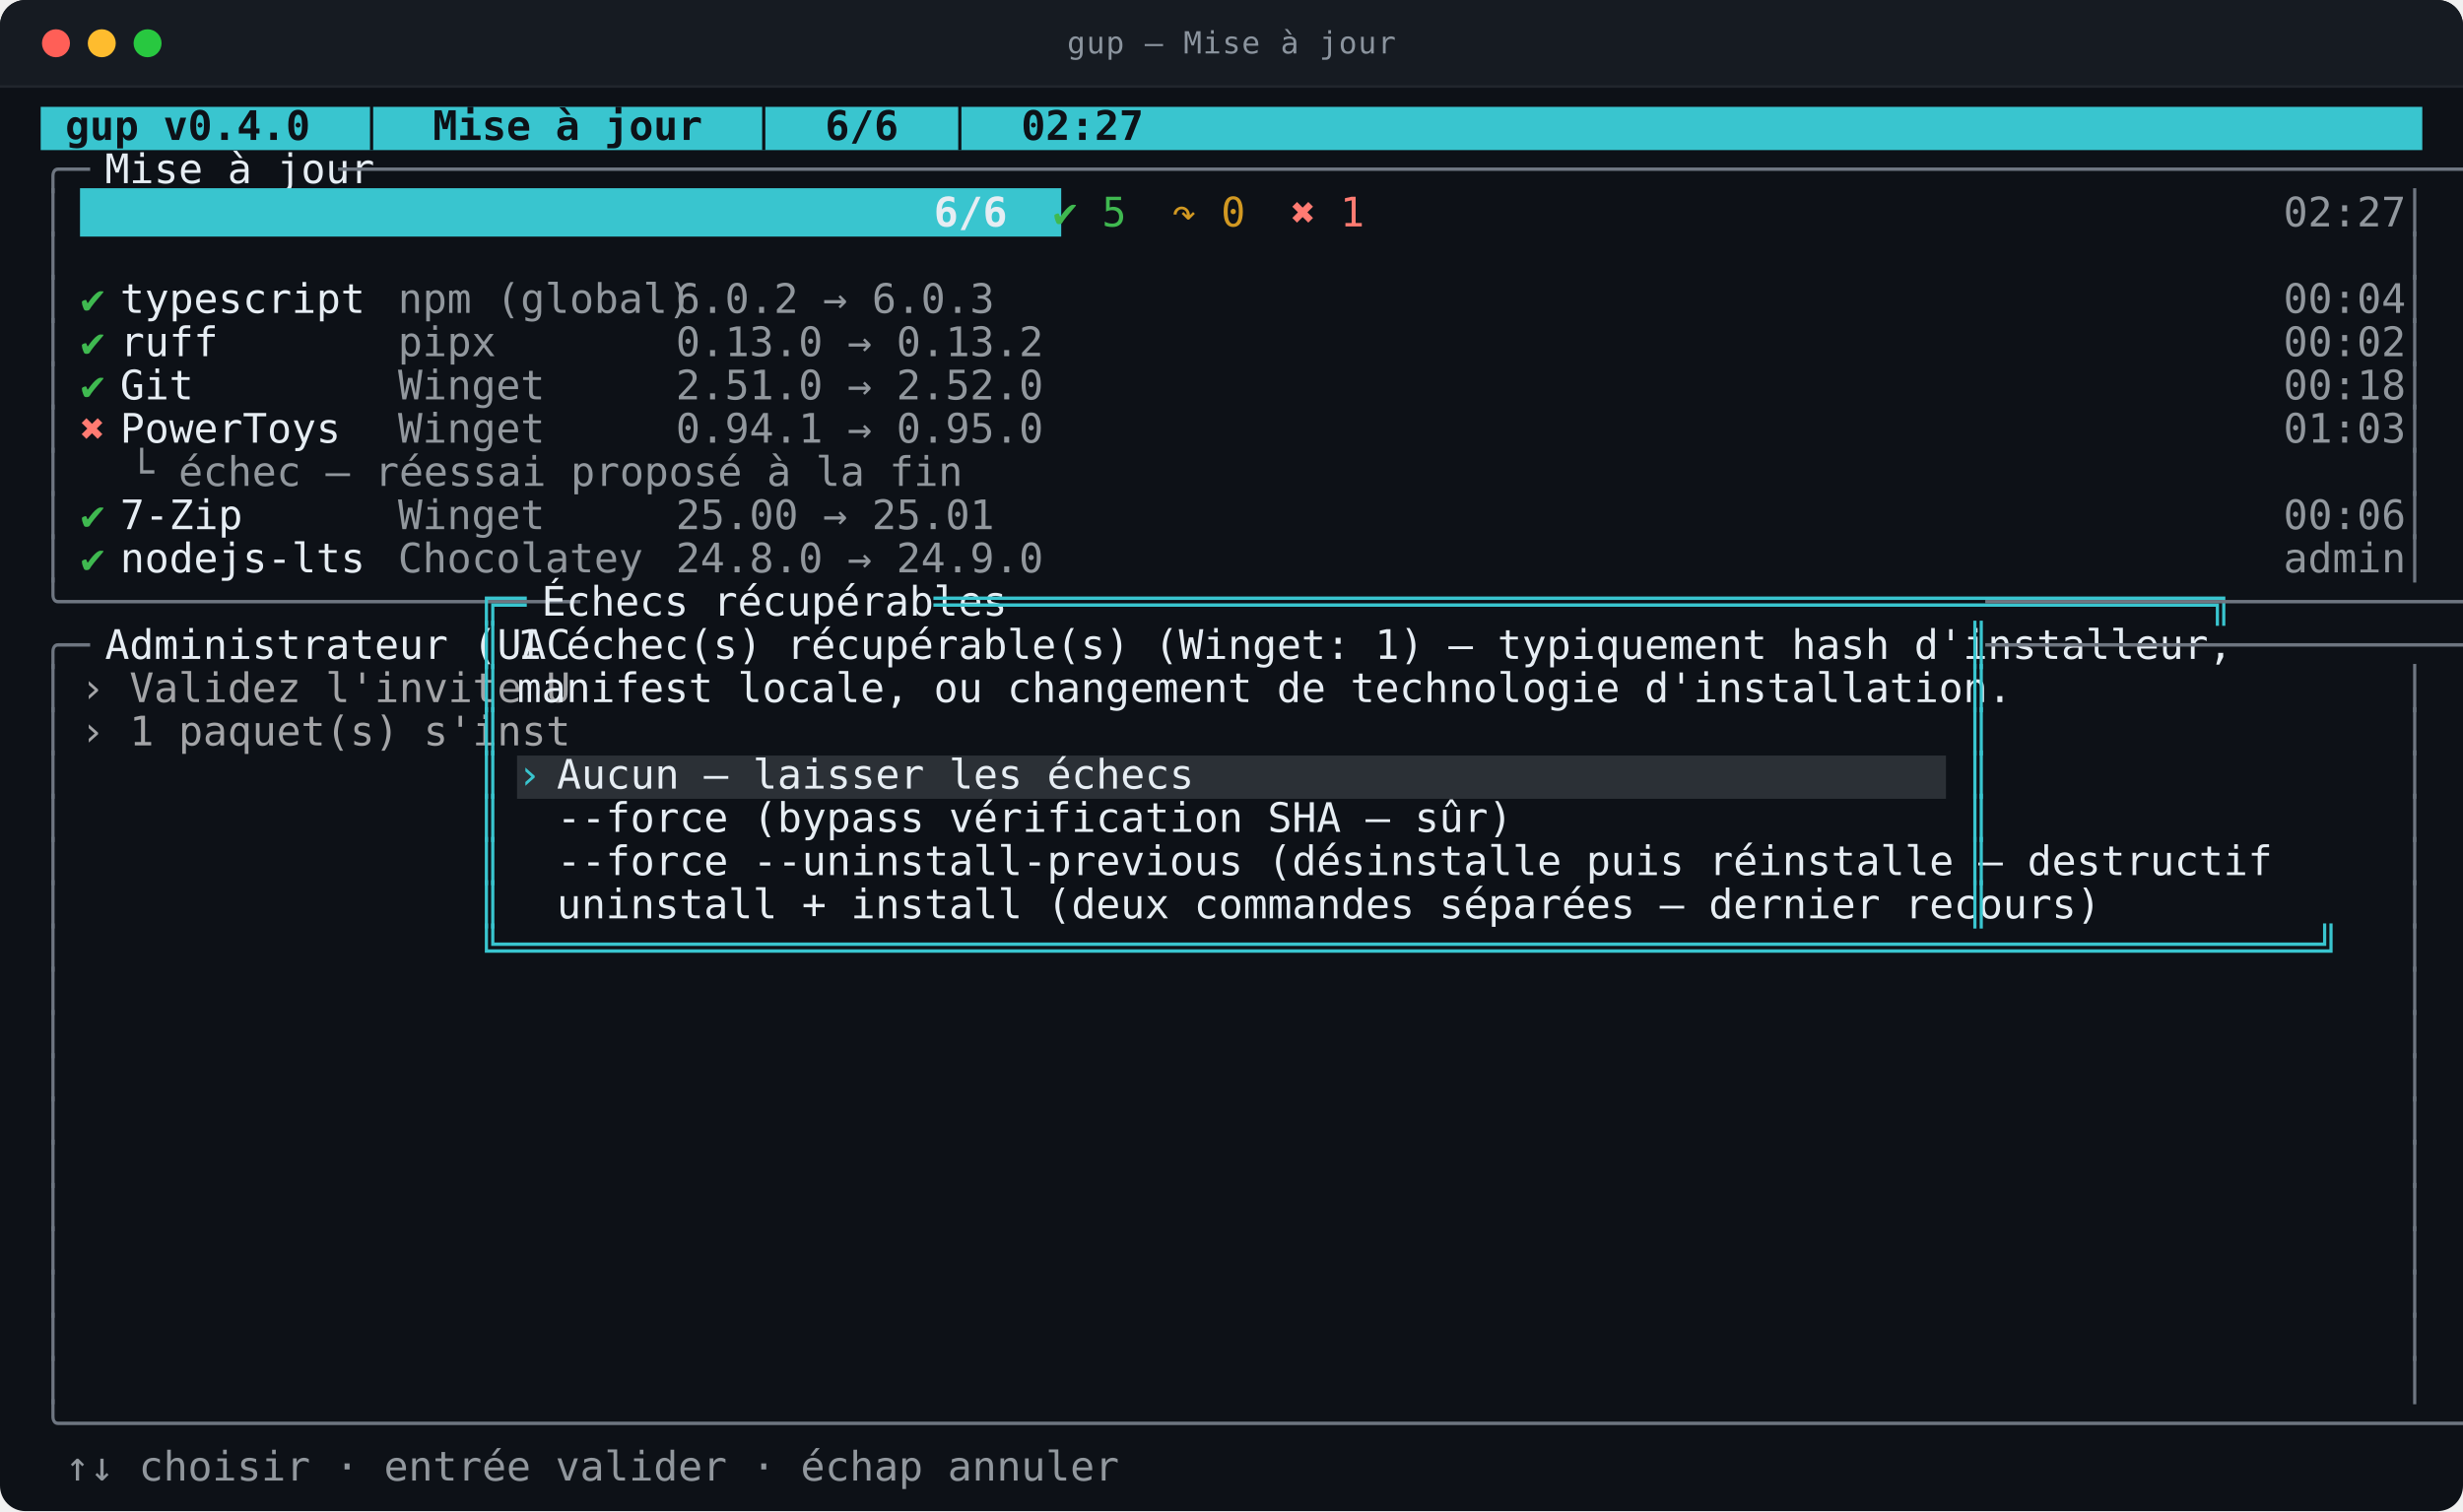
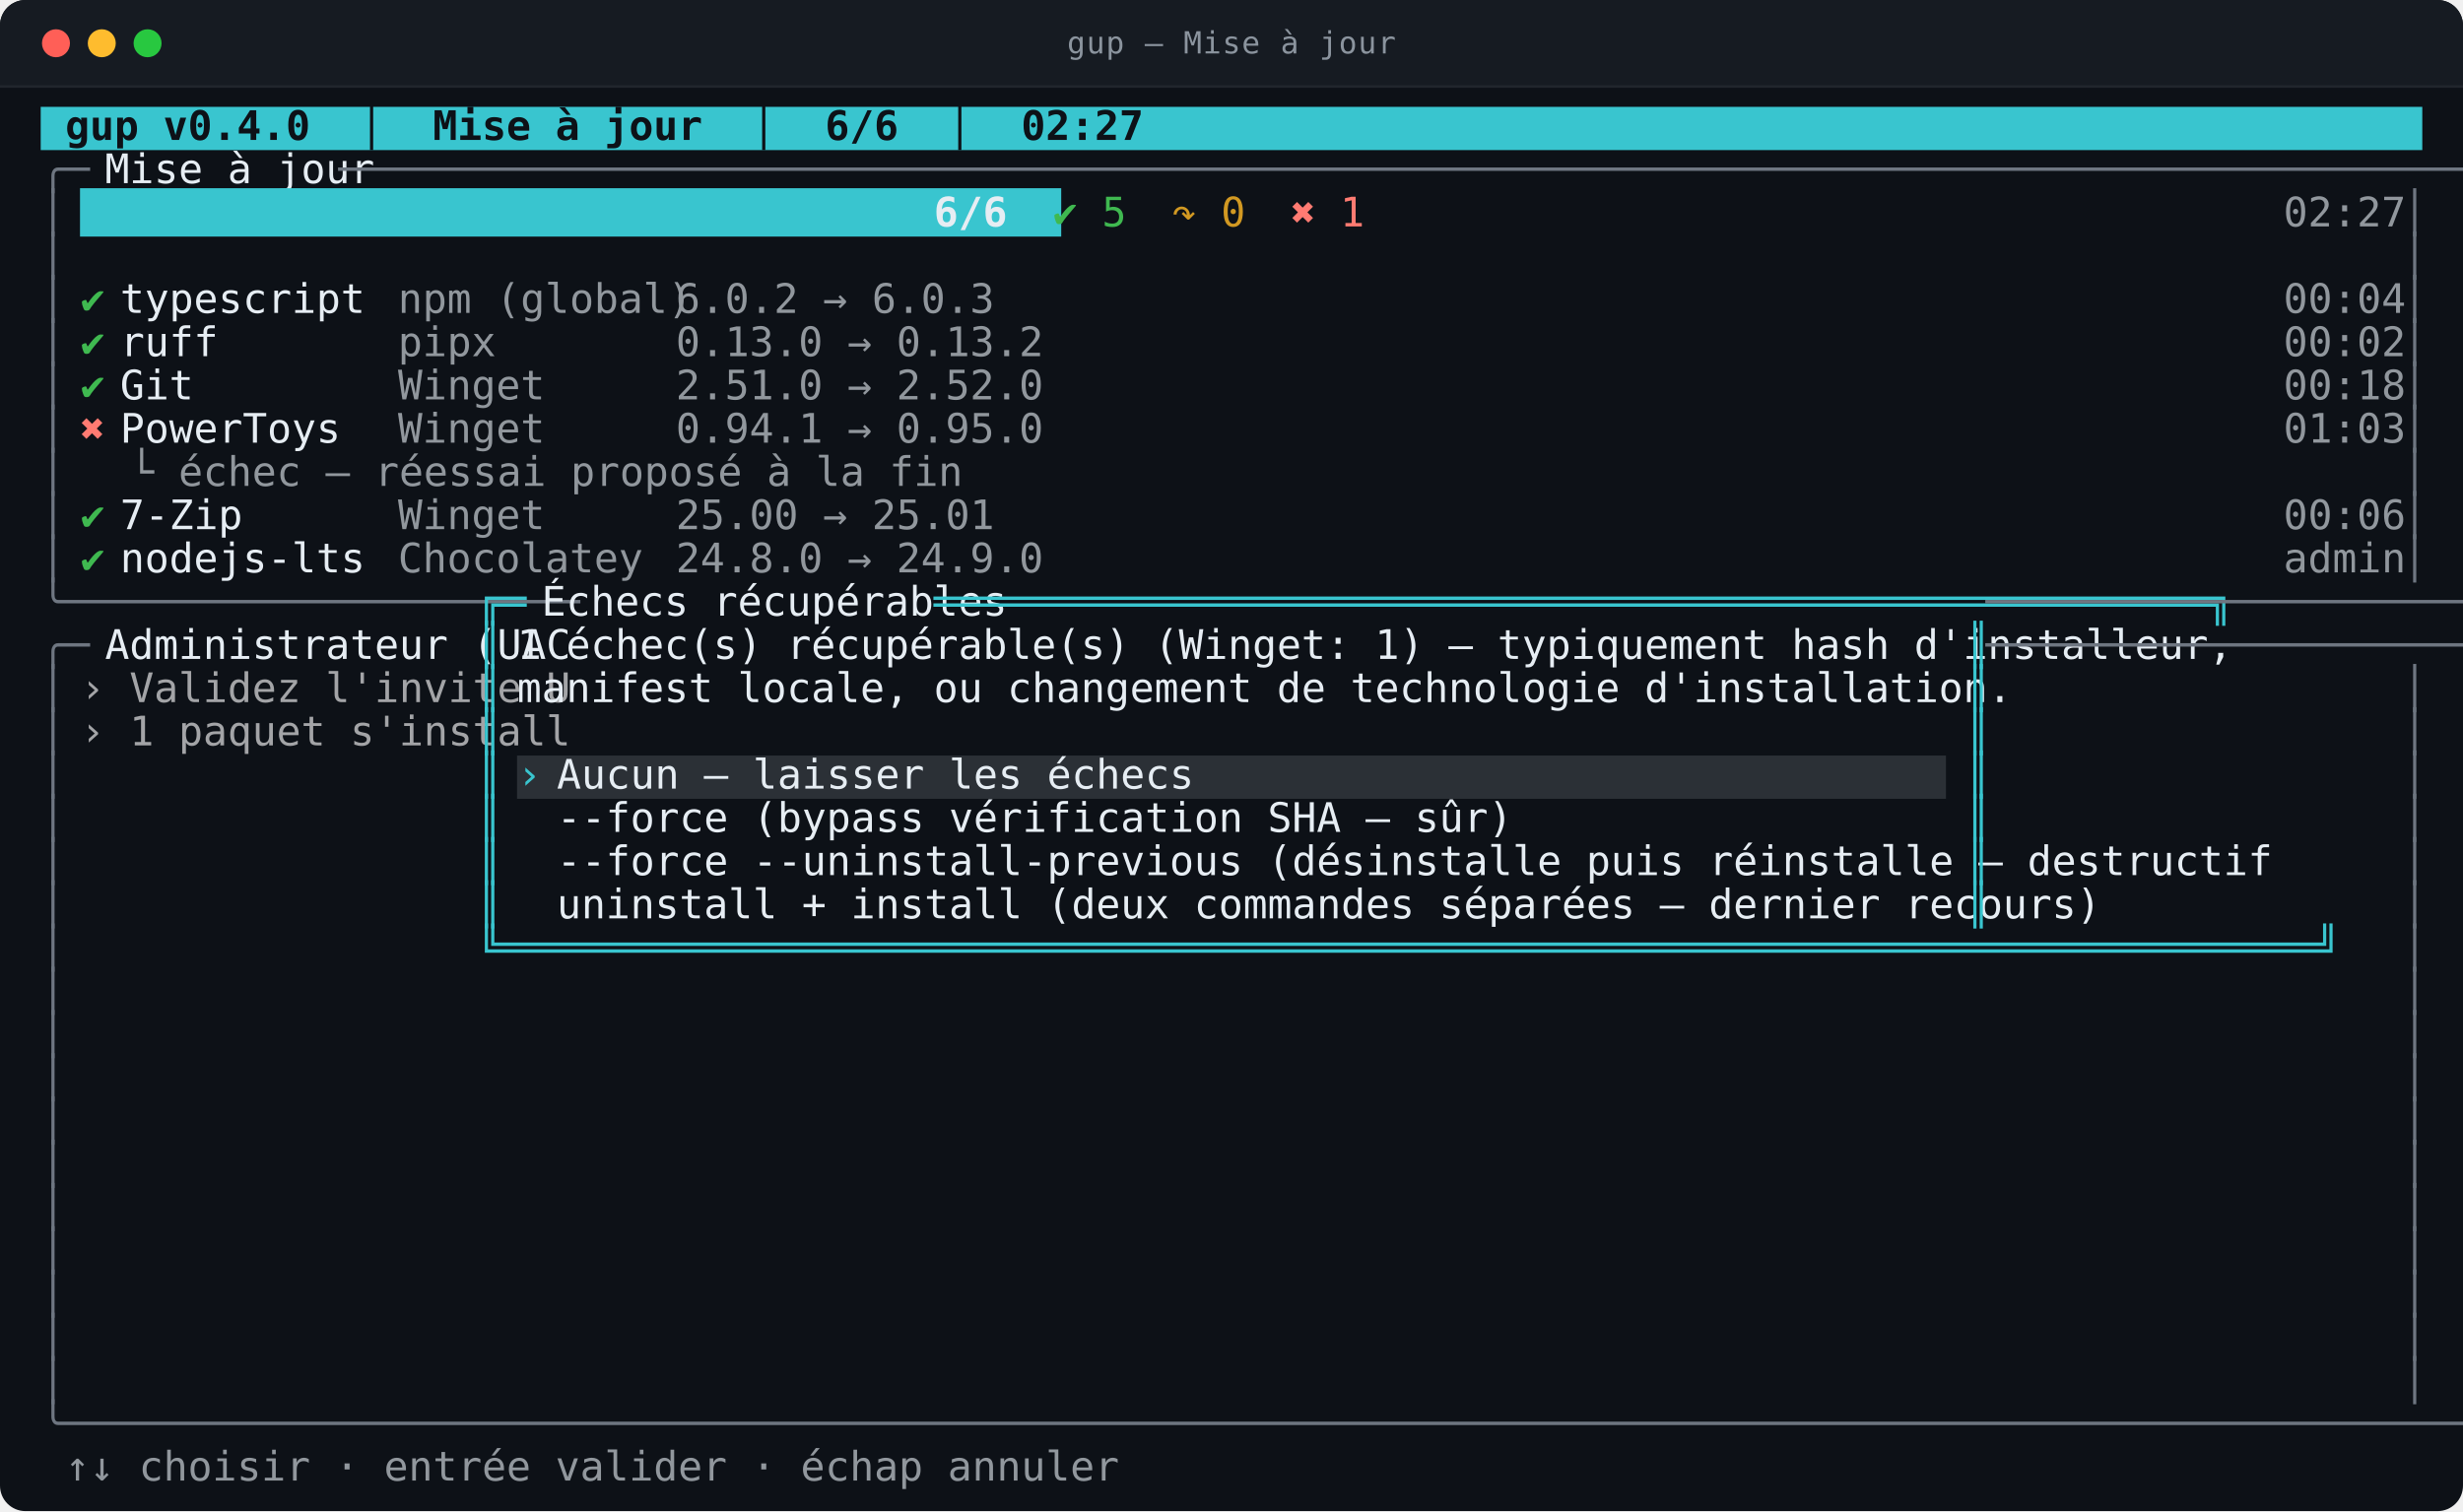
<svg xmlns="http://www.w3.org/2000/svg" viewBox="0 0 968.0 594.0" width="968.0" height="594.0" role="img" aria-labelledby="t d">
  <style>
text{font-family:ui-monospace,SFMono-Regular,"SF Mono",Menlo,Consolas,"DejaVu Sans Mono",monospace;font-size:16px}
.t{font-size:12px;letter-spacing:.4px;fill:#8b949e}
.b{font-weight:700}
.i{font-style:italic}
.u{text-decoration:underline}
.s{text-decoration:line-through}
.us{text-decoration:underline line-through}
.d{opacity:0.62}
.c0{fill:#39c5cf}
.c1{fill:#2b3036}
.c2{fill:#0d1117}
.c3{fill:#6e7681}
.c4{fill:#e6edf3}
.c5{fill:#3fb950}
.c6{fill:#d29922}
.c7{fill:#ff7b72}
.c8{fill:#91979d}
.c9{fill:#ffffff}
</style>
  <rect y="0.0" width="968.0" height="594.0" rx="10.0" fill="#0d1117" />
  <rect y="0.0" width="968.0" height="34.0" rx="10.0" fill="#161b22" />
  <rect y="24.0" width="968.0" height="10.0" fill="#161b22" />
  <line x1="0.0" y1="34.0" x2="968.0" y2="34.0" stroke="#21262d" />
  <circle cx="22.0" cy="17.0" r="5.5" fill="#ff5f57" />
  <circle cx="40.0" cy="17.0" r="5.5" fill="#febc2e" />
  <circle cx="58.0" cy="17.0" r="5.5" fill="#28c840" />
  <text class="t" x="484.0" y="21.0" text-anchor="middle">gup — Mise à jour</text>
  <rect class="c0" x="16.0" y="42.0" width="936.0" height="17.0" />
  <rect class="c1" x="203.2" y="297.0" width="561.6" height="17.0" />
  <text class="c2 b" x="16.0" y="55.0" textLength="351.0" lengthAdjust="spacingAndGlyphs" xml:space="preserve"> gup v0.4.0  │  Mise à jour  │  6/6  │  02:27</text>
  <text class="c3" x="16.0" y="72.0" textLength="15.6" lengthAdjust="spacingAndGlyphs" xml:space="preserve">╭─</text>
  <text class="c4" x="31.6" y="72.0" textLength="101.4" lengthAdjust="spacingAndGlyphs" xml:space="preserve"> Mise à jour </text>
  <text class="c3" x="133.0" y="72.0" textLength="819.0" lengthAdjust="spacingAndGlyphs" xml:space="preserve">────────────────────────────────────────────────────────────────────────────────────────────────────────╮</text>
  <text class="c3" x="16.0" y="89.0" textLength="7.8" lengthAdjust="spacingAndGlyphs" xml:space="preserve">│</text>
  <text class="c0" x="31.6" y="89.0" textLength="312.0" lengthAdjust="spacingAndGlyphs" xml:space="preserve">████████████████████████████████████████</text>
  <text class="c4 b" x="367.0" y="89.0" textLength="23.4" lengthAdjust="spacingAndGlyphs" xml:space="preserve">6/6</text>
  <text class="c5" x="413.8" y="89.0" textLength="23.4" lengthAdjust="spacingAndGlyphs" xml:space="preserve">✔ 5</text>
  <text class="c6" x="460.6" y="89.0" textLength="23.4" lengthAdjust="spacingAndGlyphs" xml:space="preserve">↷ 0</text>
  <text class="c7" x="507.4" y="89.0" textLength="23.4" lengthAdjust="spacingAndGlyphs" xml:space="preserve">✖ 1</text>
  <text class="c8" x="897.4" y="89.0" textLength="39.0" lengthAdjust="spacingAndGlyphs" xml:space="preserve">02:27</text>
  <text class="c3" x="944.2" y="89.0" textLength="7.8" lengthAdjust="spacingAndGlyphs" xml:space="preserve">│</text>
  <text class="c3" x="16.0" y="106.0" textLength="7.8" lengthAdjust="spacingAndGlyphs" xml:space="preserve">│</text>
  <text class="c3" x="944.2" y="106.0" textLength="7.8" lengthAdjust="spacingAndGlyphs" xml:space="preserve">│</text>
  <text class="c3" x="16.0" y="123.0" textLength="7.8" lengthAdjust="spacingAndGlyphs" xml:space="preserve">│</text>
  <text class="c5" x="31.6" y="123.0" textLength="15.6" lengthAdjust="spacingAndGlyphs" xml:space="preserve">✔ </text>
  <text class="c4" x="47.2" y="123.0" textLength="109.2" lengthAdjust="spacingAndGlyphs" xml:space="preserve">typescript    </text>
  <text class="c8" x="156.4" y="123.0" textLength="93.6" lengthAdjust="spacingAndGlyphs" xml:space="preserve">npm (global)</text>
  <text class="c8" x="265.6" y="123.0" textLength="101.4" lengthAdjust="spacingAndGlyphs" xml:space="preserve">6.0.2 → 6.0.3</text>
  <text class="c8" x="897.4" y="123.0" textLength="39.0" lengthAdjust="spacingAndGlyphs" xml:space="preserve">00:04</text>
  <text class="c3" x="944.2" y="123.0" textLength="7.8" lengthAdjust="spacingAndGlyphs" xml:space="preserve">│</text>
  <text class="c3" x="16.0" y="140.0" textLength="7.8" lengthAdjust="spacingAndGlyphs" xml:space="preserve">│</text>
  <text class="c5" x="31.6" y="140.0" textLength="15.6" lengthAdjust="spacingAndGlyphs" xml:space="preserve">✔ </text>
  <text class="c4" x="47.2" y="140.0" textLength="109.2" lengthAdjust="spacingAndGlyphs" xml:space="preserve">ruff          </text>
  <text class="c8" x="156.4" y="140.0" textLength="93.6" lengthAdjust="spacingAndGlyphs" xml:space="preserve">pipx        </text>
  <text class="c8" x="265.6" y="140.0" textLength="117.0" lengthAdjust="spacingAndGlyphs" xml:space="preserve">0.13.0 → 0.13.2</text>
  <text class="c8" x="897.4" y="140.0" textLength="39.0" lengthAdjust="spacingAndGlyphs" xml:space="preserve">00:02</text>
  <text class="c3" x="944.2" y="140.0" textLength="7.8" lengthAdjust="spacingAndGlyphs" xml:space="preserve">│</text>
  <text class="c3" x="16.0" y="157.0" textLength="7.8" lengthAdjust="spacingAndGlyphs" xml:space="preserve">│</text>
  <text class="c5" x="31.6" y="157.0" textLength="15.6" lengthAdjust="spacingAndGlyphs" xml:space="preserve">✔ </text>
  <text class="c4" x="47.2" y="157.0" textLength="109.2" lengthAdjust="spacingAndGlyphs" xml:space="preserve">Git           </text>
  <text class="c8" x="156.4" y="157.0" textLength="93.6" lengthAdjust="spacingAndGlyphs" xml:space="preserve">Winget      </text>
  <text class="c8" x="265.6" y="157.0" textLength="117.0" lengthAdjust="spacingAndGlyphs" xml:space="preserve">2.51.0 → 2.52.0</text>
  <text class="c8" x="897.4" y="157.0" textLength="39.0" lengthAdjust="spacingAndGlyphs" xml:space="preserve">00:18</text>
  <text class="c3" x="944.2" y="157.0" textLength="7.8" lengthAdjust="spacingAndGlyphs" xml:space="preserve">│</text>
  <text class="c3" x="16.0" y="174.0" textLength="7.8" lengthAdjust="spacingAndGlyphs" xml:space="preserve">│</text>
  <text class="c7" x="31.6" y="174.0" textLength="15.6" lengthAdjust="spacingAndGlyphs" xml:space="preserve">✖ </text>
  <text class="c4" x="47.2" y="174.0" textLength="109.2" lengthAdjust="spacingAndGlyphs" xml:space="preserve">PowerToys     </text>
  <text class="c8" x="156.4" y="174.0" textLength="93.6" lengthAdjust="spacingAndGlyphs" xml:space="preserve">Winget      </text>
  <text class="c8" x="265.6" y="174.0" textLength="117.0" lengthAdjust="spacingAndGlyphs" xml:space="preserve">0.94.1 → 0.95.0</text>
  <text class="c8" x="897.4" y="174.0" textLength="39.0" lengthAdjust="spacingAndGlyphs" xml:space="preserve">01:03</text>
  <text class="c3" x="944.2" y="174.0" textLength="7.8" lengthAdjust="spacingAndGlyphs" xml:space="preserve">│</text>
  <text class="c3" x="16.0" y="191.0" textLength="7.8" lengthAdjust="spacingAndGlyphs" xml:space="preserve">│</text>
  <text class="c8" x="31.6" y="191.0" textLength="280.8" lengthAdjust="spacingAndGlyphs" xml:space="preserve">  └ échec — réessai proposé à la fin</text>
  <text class="c3" x="944.2" y="191.0" textLength="7.8" lengthAdjust="spacingAndGlyphs" xml:space="preserve">│</text>
  <text class="c3" x="16.0" y="208.0" textLength="7.8" lengthAdjust="spacingAndGlyphs" xml:space="preserve">│</text>
  <text class="c5" x="31.6" y="208.0" textLength="15.6" lengthAdjust="spacingAndGlyphs" xml:space="preserve">✔ </text>
  <text class="c4" x="47.2" y="208.0" textLength="109.2" lengthAdjust="spacingAndGlyphs" xml:space="preserve">7-Zip         </text>
  <text class="c8" x="156.4" y="208.0" textLength="93.6" lengthAdjust="spacingAndGlyphs" xml:space="preserve">Winget      </text>
  <text class="c8" x="265.6" y="208.0" textLength="101.4" lengthAdjust="spacingAndGlyphs" xml:space="preserve">25.00 → 25.01</text>
  <text class="c8" x="897.4" y="208.0" textLength="39.0" lengthAdjust="spacingAndGlyphs" xml:space="preserve">00:06</text>
  <text class="c3" x="944.2" y="208.0" textLength="7.8" lengthAdjust="spacingAndGlyphs" xml:space="preserve">│</text>
  <text class="c3" x="16.0" y="225.0" textLength="7.8" lengthAdjust="spacingAndGlyphs" xml:space="preserve">│</text>
  <text class="c5" x="31.6" y="225.0" textLength="15.6" lengthAdjust="spacingAndGlyphs" xml:space="preserve">✔ </text>
  <text class="c4" x="47.2" y="225.0" textLength="109.2" lengthAdjust="spacingAndGlyphs" xml:space="preserve">nodejs-lts    </text>
  <text class="c8" x="156.4" y="225.0" textLength="93.6" lengthAdjust="spacingAndGlyphs" xml:space="preserve">Chocolatey  </text>
  <text class="c8" x="265.6" y="225.0" textLength="117.0" lengthAdjust="spacingAndGlyphs" xml:space="preserve">24.8.0 → 24.9.0</text>
  <text class="c8" x="897.4" y="225.0" textLength="39.0" lengthAdjust="spacingAndGlyphs" xml:space="preserve">admin</text>
  <text class="c3" x="944.2" y="225.0" textLength="7.8" lengthAdjust="spacingAndGlyphs" xml:space="preserve">│</text>
  <text class="c3" x="16.0" y="242.0" textLength="171.6" lengthAdjust="spacingAndGlyphs" xml:space="preserve">╰─────────────────────</text>
  <text class="c0" x="187.6" y="242.0" textLength="15.6" lengthAdjust="spacingAndGlyphs" xml:space="preserve">╔═</text>
  <text class="c4" x="203.2" y="242.0" textLength="163.8" lengthAdjust="spacingAndGlyphs" xml:space="preserve"> Échecs récupérables </text>
  <text class="c0" x="367.0" y="242.0" textLength="413.4" lengthAdjust="spacingAndGlyphs" xml:space="preserve">════════════════════════════════════════════════════╗</text>
  <text class="c3" x="780.4" y="242.0" textLength="171.6" lengthAdjust="spacingAndGlyphs" xml:space="preserve">─────────────────────╯</text>
  <text class="c3" x="16.0" y="259.0" textLength="15.6" lengthAdjust="spacingAndGlyphs" xml:space="preserve">╭─</text>
  <text class="c4" x="31.6" y="259.0" textLength="156.0" lengthAdjust="spacingAndGlyphs" xml:space="preserve"> Administrateur (UAC</text>
  <text class="c0" x="187.6" y="259.0" textLength="7.8" lengthAdjust="spacingAndGlyphs" xml:space="preserve">║</text>
  <text class="c4" x="203.2" y="259.0" textLength="546.0" lengthAdjust="spacingAndGlyphs" xml:space="preserve">1 échec(s) récupérable(s) (Winget: 1) — typiquement hash d'installeur,</text>
  <text class="c0" x="772.6" y="259.0" textLength="7.8" lengthAdjust="spacingAndGlyphs" xml:space="preserve">║</text>
  <text class="c3" x="780.4" y="259.0" textLength="171.6" lengthAdjust="spacingAndGlyphs" xml:space="preserve">─────────────────────╮</text>
  <text class="c3" x="16.0" y="276.0" textLength="7.8" lengthAdjust="spacingAndGlyphs" xml:space="preserve">│</text>
  <text class="c9 d" x="31.6" y="276.0" textLength="156.0" lengthAdjust="spacingAndGlyphs" xml:space="preserve">› Validez l'invite U</text>
  <text class="c0" x="187.6" y="276.0" textLength="7.8" lengthAdjust="spacingAndGlyphs" xml:space="preserve">║</text>
  <text class="c4" x="203.2" y="276.0" textLength="475.8" lengthAdjust="spacingAndGlyphs" xml:space="preserve">manifest locale, ou changement de technologie d'installation.</text>
  <text class="c0" x="772.6" y="276.0" textLength="7.8" lengthAdjust="spacingAndGlyphs" xml:space="preserve">║</text>
  <text class="c3" x="944.2" y="276.0" textLength="7.8" lengthAdjust="spacingAndGlyphs" xml:space="preserve">│</text>
  <text class="c3" x="16.0" y="293.0" textLength="7.8" lengthAdjust="spacingAndGlyphs" xml:space="preserve">│</text>
-   <text class="c9 d" x="31.6" y="293.0" textLength="156.0" lengthAdjust="spacingAndGlyphs" xml:space="preserve">› 1 paquet(s) s'inst</text>
+   <text class="c9 d" x="31.6" y="293.0" textLength="156.0" lengthAdjust="spacingAndGlyphs" xml:space="preserve">› 1 paquet s'install</text>
  <text class="c0" x="187.6" y="293.0" textLength="7.8" lengthAdjust="spacingAndGlyphs" xml:space="preserve">║</text>
  <text class="c0" x="772.6" y="293.0" textLength="7.8" lengthAdjust="spacingAndGlyphs" xml:space="preserve">║</text>
  <text class="c3" x="944.2" y="293.0" textLength="7.8" lengthAdjust="spacingAndGlyphs" xml:space="preserve">│</text>
  <text class="c3" x="16.0" y="310.0" textLength="7.8" lengthAdjust="spacingAndGlyphs" xml:space="preserve">│</text>
  <text class="c0" x="187.6" y="310.0" textLength="7.8" lengthAdjust="spacingAndGlyphs" xml:space="preserve">║</text>
  <text class="c0" x="203.2" y="310.0" textLength="15.6" lengthAdjust="spacingAndGlyphs" xml:space="preserve">› </text>
  <text class="c4" x="218.8" y="310.0" textLength="546.0" lengthAdjust="spacingAndGlyphs" xml:space="preserve">Aucun — laisser les échecs                                            </text>
  <text class="c0" x="772.6" y="310.0" textLength="7.8" lengthAdjust="spacingAndGlyphs" xml:space="preserve">║</text>
  <text class="c3" x="944.2" y="310.0" textLength="7.8" lengthAdjust="spacingAndGlyphs" xml:space="preserve">│</text>
  <text class="c3" x="16.0" y="327.0" textLength="7.8" lengthAdjust="spacingAndGlyphs" xml:space="preserve">│</text>
  <text class="c0" x="187.6" y="327.0" textLength="7.8" lengthAdjust="spacingAndGlyphs" xml:space="preserve">║</text>
  <text class="c4" x="218.8" y="327.0" textLength="304.2" lengthAdjust="spacingAndGlyphs" xml:space="preserve">--force (bypass vérification SHA — sûr)</text>
  <text class="c0" x="772.6" y="327.0" textLength="7.8" lengthAdjust="spacingAndGlyphs" xml:space="preserve">║</text>
  <text class="c3" x="944.2" y="327.0" textLength="7.8" lengthAdjust="spacingAndGlyphs" xml:space="preserve">│</text>
  <text class="c3" x="16.0" y="344.0" textLength="7.8" lengthAdjust="spacingAndGlyphs" xml:space="preserve">│</text>
  <text class="c0" x="187.6" y="344.0" textLength="7.8" lengthAdjust="spacingAndGlyphs" xml:space="preserve">║</text>
  <text class="c4" x="218.8" y="344.0" textLength="546.0" lengthAdjust="spacingAndGlyphs" xml:space="preserve">--force --uninstall-previous (désinstalle puis réinstalle — destructif</text>
  <text class="c0" x="772.6" y="344.0" textLength="7.8" lengthAdjust="spacingAndGlyphs" xml:space="preserve">║</text>
  <text class="c3" x="944.2" y="344.0" textLength="7.8" lengthAdjust="spacingAndGlyphs" xml:space="preserve">│</text>
  <text class="c3" x="16.0" y="361.0" textLength="7.8" lengthAdjust="spacingAndGlyphs" xml:space="preserve">│</text>
  <text class="c0" x="187.6" y="361.0" textLength="7.8" lengthAdjust="spacingAndGlyphs" xml:space="preserve">║</text>
  <text class="c4" x="218.8" y="361.0" textLength="491.4" lengthAdjust="spacingAndGlyphs" xml:space="preserve">uninstall + install (deux commandes séparées — dernier recours)</text>
  <text class="c0" x="772.6" y="361.0" textLength="7.8" lengthAdjust="spacingAndGlyphs" xml:space="preserve">║</text>
  <text class="c3" x="944.2" y="361.0" textLength="7.8" lengthAdjust="spacingAndGlyphs" xml:space="preserve">│</text>
  <text class="c3" x="16.0" y="378.0" textLength="7.8" lengthAdjust="spacingAndGlyphs" xml:space="preserve">│</text>
  <text class="c0" x="187.6" y="378.0" textLength="592.8" lengthAdjust="spacingAndGlyphs" xml:space="preserve">╚══════════════════════════════════════════════════════════════════════════╝</text>
  <text class="c3" x="944.2" y="378.0" textLength="7.8" lengthAdjust="spacingAndGlyphs" xml:space="preserve">│</text>
  <text class="c3" x="16.0" y="395.0" textLength="7.8" lengthAdjust="spacingAndGlyphs" xml:space="preserve">│</text>
  <text class="c3" x="944.2" y="395.0" textLength="7.8" lengthAdjust="spacingAndGlyphs" xml:space="preserve">│</text>
  <text class="c3" x="16.0" y="412.0" textLength="7.8" lengthAdjust="spacingAndGlyphs" xml:space="preserve">│</text>
  <text class="c3" x="944.2" y="412.0" textLength="7.8" lengthAdjust="spacingAndGlyphs" xml:space="preserve">│</text>
  <text class="c3" x="16.0" y="429.0" textLength="7.8" lengthAdjust="spacingAndGlyphs" xml:space="preserve">│</text>
  <text class="c3" x="944.2" y="429.0" textLength="7.8" lengthAdjust="spacingAndGlyphs" xml:space="preserve">│</text>
  <text class="c3" x="16.0" y="446.0" textLength="7.8" lengthAdjust="spacingAndGlyphs" xml:space="preserve">│</text>
  <text class="c3" x="944.2" y="446.0" textLength="7.8" lengthAdjust="spacingAndGlyphs" xml:space="preserve">│</text>
  <text class="c3" x="16.0" y="463.0" textLength="7.8" lengthAdjust="spacingAndGlyphs" xml:space="preserve">│</text>
  <text class="c3" x="944.2" y="463.0" textLength="7.8" lengthAdjust="spacingAndGlyphs" xml:space="preserve">│</text>
  <text class="c3" x="16.0" y="480.0" textLength="7.8" lengthAdjust="spacingAndGlyphs" xml:space="preserve">│</text>
  <text class="c3" x="944.2" y="480.0" textLength="7.8" lengthAdjust="spacingAndGlyphs" xml:space="preserve">│</text>
  <text class="c3" x="16.0" y="497.0" textLength="7.8" lengthAdjust="spacingAndGlyphs" xml:space="preserve">│</text>
  <text class="c3" x="944.2" y="497.0" textLength="7.8" lengthAdjust="spacingAndGlyphs" xml:space="preserve">│</text>
  <text class="c3" x="16.0" y="514.0" textLength="7.8" lengthAdjust="spacingAndGlyphs" xml:space="preserve">│</text>
  <text class="c3" x="944.2" y="514.0" textLength="7.8" lengthAdjust="spacingAndGlyphs" xml:space="preserve">│</text>
  <text class="c3" x="16.0" y="531.0" textLength="7.8" lengthAdjust="spacingAndGlyphs" xml:space="preserve">│</text>
  <text class="c3" x="944.2" y="531.0" textLength="7.8" lengthAdjust="spacingAndGlyphs" xml:space="preserve">│</text>
  <text class="c3" x="16.0" y="548.0" textLength="7.8" lengthAdjust="spacingAndGlyphs" xml:space="preserve">│</text>
  <text class="c3" x="944.2" y="548.0" textLength="7.8" lengthAdjust="spacingAndGlyphs" xml:space="preserve">│</text>
  <text class="c3" x="16.0" y="565.0" textLength="936.0" lengthAdjust="spacingAndGlyphs" xml:space="preserve">╰──────────────────────────────────────────────────────────────────────────────────────────────────────────────────────╯</text>
  <text class="c8" x="16.0" y="582.0" textLength="343.2" lengthAdjust="spacingAndGlyphs" xml:space="preserve"> ↑↓ choisir · entrée valider · échap annuler</text>
</svg>
